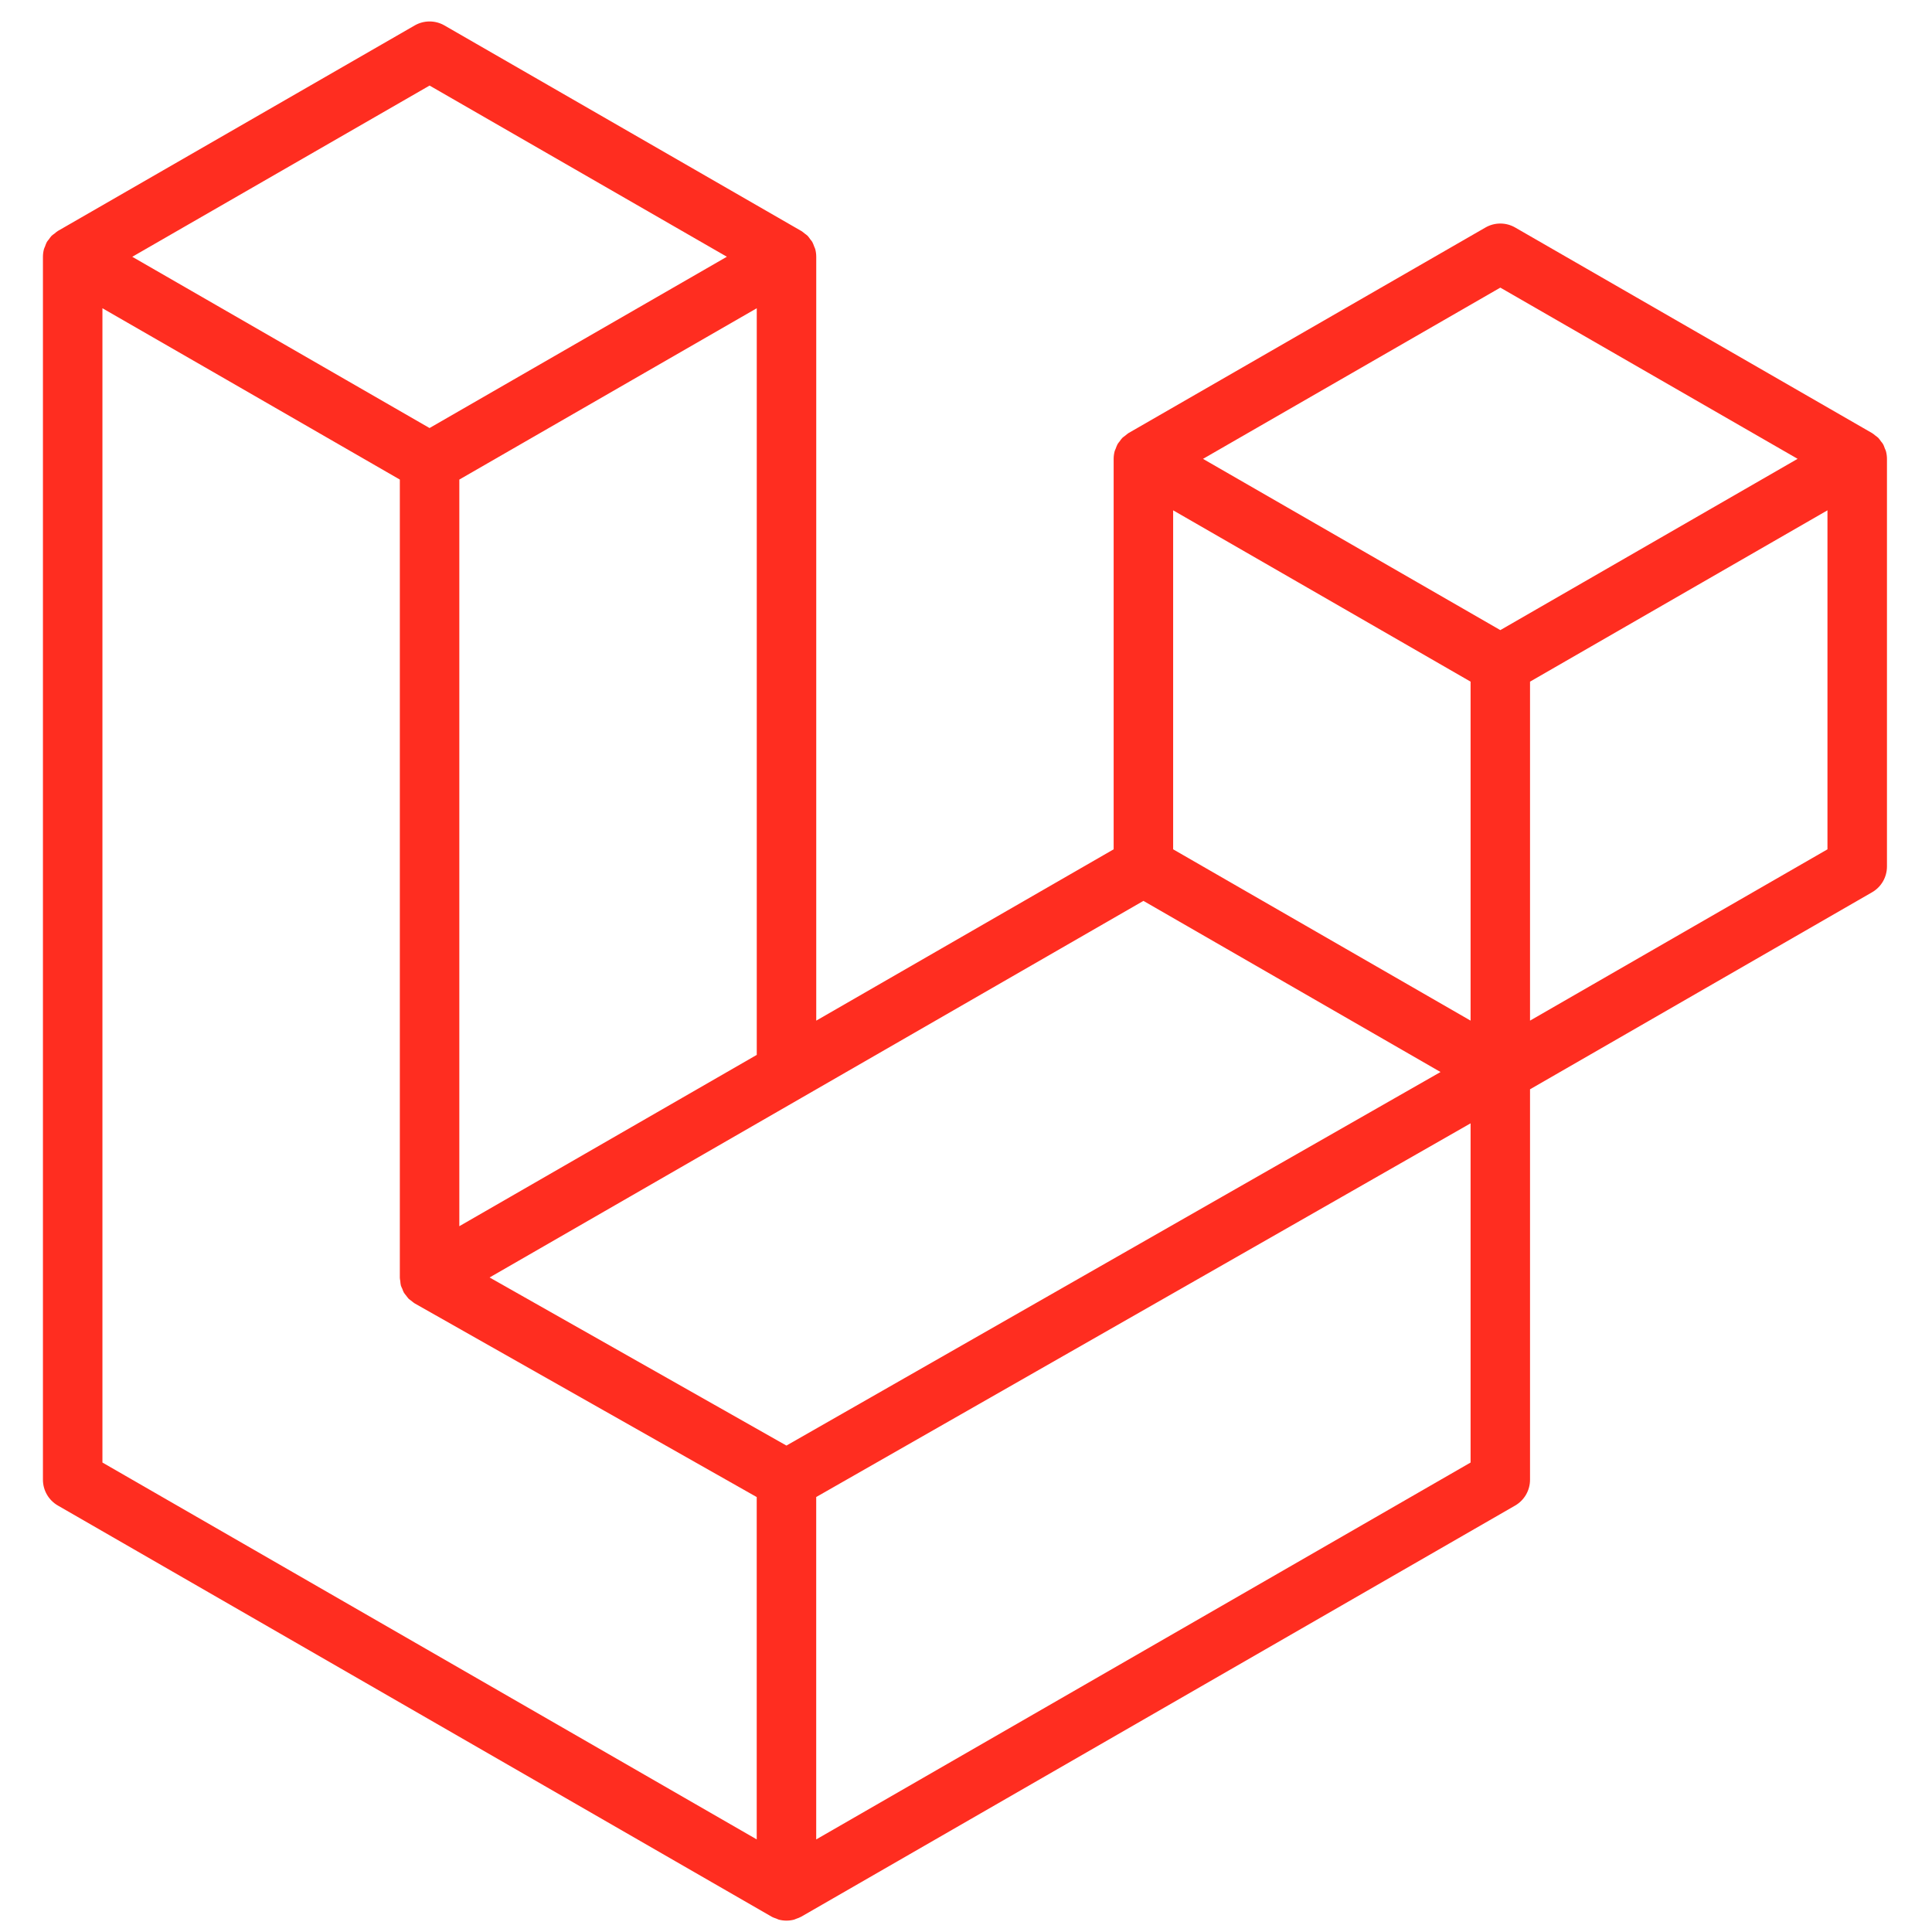
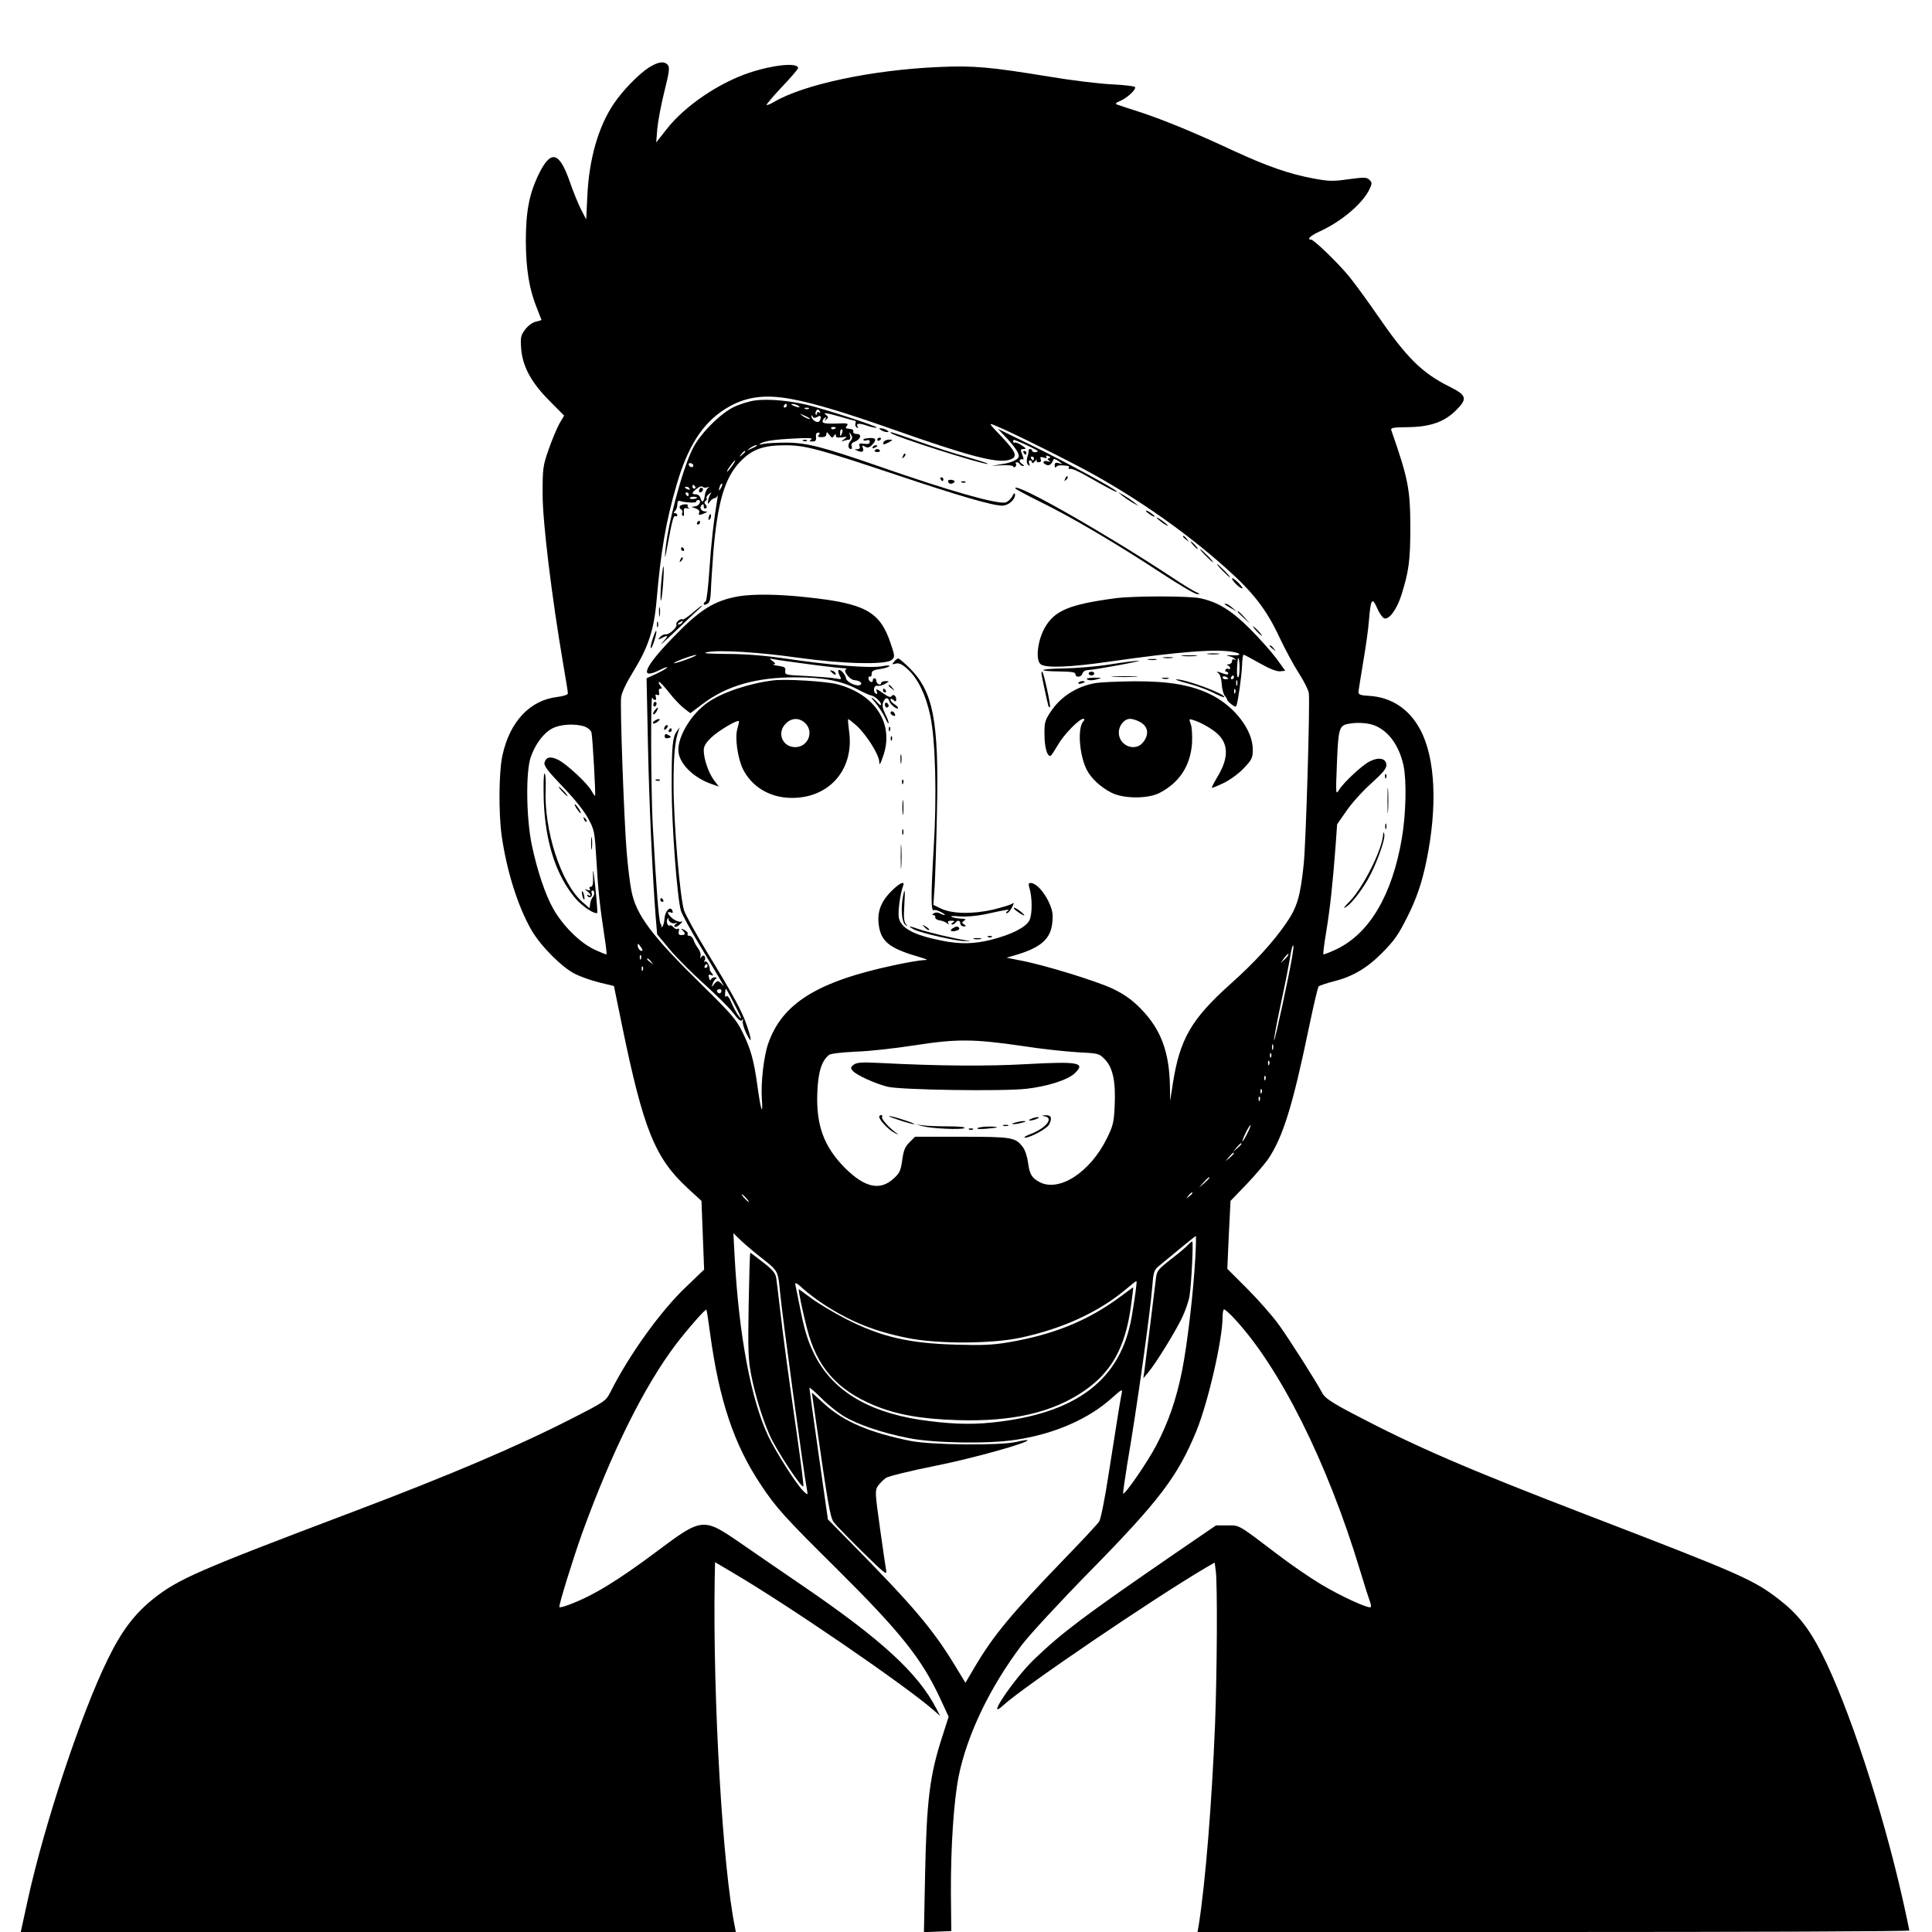
- <svg xmlns="http://www.w3.org/2000/svg" width="166" height="166" viewBox="0 0 166 166" fill="none">
-   <path fill-rule="evenodd" clip-rule="evenodd" d="M162.041 38.759C162.099 38.977 162.129 39.201 162.13 39.426V74.452C162.13 74.902 162.011 75.344 161.786 75.733C161.561 76.122 161.237 76.444 160.847 76.668L131.462 93.594V127.141C131.462 128.054 130.977 128.897 130.186 129.357L68.847 164.683C68.707 164.763 68.554 164.814 68.401 164.868C68.343 164.887 68.289 164.922 68.228 164.938C67.8 165.051 67.349 165.051 66.92 164.938C66.85 164.919 66.786 164.881 66.719 164.855C66.579 164.804 66.432 164.76 66.298 164.683L4.972 129.357C4.583 129.133 4.259 128.81 4.034 128.421C3.808 128.032 3.69 127.591 3.689 127.141L3.689 22.063C3.689 21.834 3.721 21.61 3.779 21.393C3.798 21.32 3.843 21.253 3.868 21.179C3.916 21.045 3.961 20.908 4.031 20.783C4.079 20.7 4.149 20.633 4.206 20.557C4.28 20.454 4.347 20.349 4.433 20.26C4.506 20.186 4.602 20.132 4.685 20.068C4.778 19.992 4.861 19.909 4.966 19.848L35.633 2.185C36.022 1.961 36.462 1.844 36.91 1.844C37.358 1.844 37.798 1.961 38.186 2.185L68.851 19.848H68.857C68.959 19.912 69.045 19.992 69.138 20.065C69.221 20.129 69.313 20.186 69.387 20.257C69.476 20.349 69.54 20.454 69.616 20.557C69.671 20.633 69.744 20.7 69.789 20.783C69.862 20.911 69.904 21.045 69.955 21.179C69.98 21.253 70.025 21.32 70.044 21.396C70.103 21.614 70.133 21.838 70.133 22.063V87.694L95.686 72.974V39.423C95.686 39.2 95.718 38.973 95.775 38.759C95.798 38.683 95.839 38.615 95.865 38.542C95.916 38.408 95.96 38.271 96.031 38.146C96.079 38.063 96.149 37.996 96.203 37.92C96.279 37.818 96.343 37.712 96.433 37.623C96.506 37.549 96.599 37.495 96.681 37.431C96.777 37.355 96.86 37.272 96.962 37.211L127.633 19.548C128.021 19.324 128.461 19.206 128.91 19.206C129.358 19.206 129.798 19.324 130.186 19.548L160.85 37.211C160.959 37.275 161.042 37.355 161.137 37.428C161.217 37.492 161.31 37.549 161.383 37.62C161.473 37.712 161.536 37.818 161.613 37.92C161.67 37.996 161.741 38.063 161.785 38.146C161.859 38.271 161.9 38.408 161.951 38.542C161.98 38.615 162.021 38.683 162.041 38.759ZM157.018 72.974V43.848L146.287 50.028L131.462 58.568V87.694L157.021 72.974H157.018ZM126.354 125.663V96.518L111.771 104.85L70.13 128.626V158.046L126.354 125.663ZM8.801 26.485V125.663L65.018 158.043V128.629L35.649 112L35.64 111.994L35.627 111.988C35.528 111.93 35.445 111.847 35.353 111.777C35.273 111.713 35.18 111.662 35.11 111.592L35.104 111.582C35.021 111.502 34.963 111.403 34.893 111.314C34.829 111.228 34.753 111.154 34.702 111.065L34.699 111.055C34.641 110.96 34.606 110.845 34.565 110.736C34.523 110.64 34.469 110.551 34.443 110.449C34.411 110.328 34.405 110.197 34.392 110.072C34.379 109.976 34.354 109.881 34.354 109.785V109.778V41.205L19.532 32.662L8.801 26.485ZM36.913 7.35L11.364 22.063L36.907 36.777L62.453 22.06L36.907 7.35H36.913ZM50.2 99.174L65.022 90.637V26.485L54.291 32.665L39.466 41.205V105.357L50.2 99.174ZM128.91 24.713L103.363 39.426L128.91 54.14L154.453 39.423L128.91 24.713ZM126.354 58.568L111.529 50.028L100.798 43.848V72.974L115.619 81.511L126.354 87.694V58.568ZM67.571 124.205L105.042 102.803L123.772 92.109L98.245 77.405L68.854 94.334L42.066 109.762L67.571 124.205Z" fill="#FF2D20" />
+ <svg xmlns="http://www.w3.org/2000/svg" version="1.0" width="1024pt" height="1024pt" viewBox="0 0 1024 1024" preserveAspectRatio="xMidYMid meet">
+   <g transform="translate(0,1024) scale(0.1,-0.1)" fill="#000000" stroke="none">
+     <path d="M3439 9882 c-54 -35 -139 -122 -186 -192 -82 -122 -131 -293 -140 -489 l-6 -124 -28 54 c-15 30 -42 96 -59 146 -56 160 -100 171 -164 41 -51 -105 -69 -197 -69 -358 1 -148 18 -254 59 -354 13 -33 24 -61 24 -62 0 -1 -14 -5 -30 -9 -18 -4 -41 -21 -56 -41 -23 -30 -26 -41 -22 -97 6 -96 52 -183 150 -281 l78 -79 -25 -42 c-13 -24 -39 -85 -57 -137 -31 -89 -32 -100 -32 -238 0 -148 48 -541 109 -899 14 -79 25 -150 25 -156 0 -7 -23 -15 -56 -19 -145 -17 -252 -130 -291 -310 -19 -86 -21 -303 -4 -426 27 -188 86 -375 158 -500 50 -86 163 -199 233 -233 30 -15 88 -35 129 -45 l75 -18 43 -210 c113 -549 174 -701 347 -861 l74 -68 7 -182 7 -182 -96 -92 c-134 -127 -300 -358 -399 -554 -25 -50 -27 -52 -203 -142 -293 -150 -648 -301 -1169 -498 -814 -308 -918 -353 -1051 -458 -101 -81 -169 -170 -243 -322 -141 -287 -336 -873 -425 -1280 -14 -66 -28 -130 -31 -142 l-5 -23 1895 0 1895 0 -4 22 c-66 316 -118 1213 -108 1845 l2 93 88 -52 c299 -175 919 -600 1071 -733 l34 -30 -18 35 c-98 192 -293 371 -728 667 -103 70 -245 168 -316 217 -193 133 -201 132 -436 -44 -211 -158 -342 -238 -468 -285 -26 -10 -50 -16 -52 -13 -6 5 72 256 121 393 157 432 327 775 496 999 66 86 158 191 162 184 2 -2 11 -59 20 -128 48 -353 127 -588 269 -800 80 -121 125 -171 402 -445 339 -337 450 -476 549 -689 l44 -95 -33 -103 c-68 -208 -84 -343 -92 -741 l-6 -298 72 3 73 3 -2 202 c-1 246 15 485 41 618 45 222 167 475 336 698 43 56 205 231 363 392 366 373 462 500 561 740 63 155 139 486 139 606 0 22 4 39 8 39 4 0 26 -19 48 -42 244 -258 499 -766 673 -1343 23 -77 47 -151 52 -164 5 -13 7 -26 4 -29 -10 -10 -155 56 -262 120 -57 34 -161 105 -230 158 -216 164 -201 155 -268 155 l-60 0 -225 -154 c-471 -324 -589 -412 -739 -556 -108 -104 -264 -336 -163 -243 106 97 787 560 1073 729 l47 27 6 -45 c9 -69 7 -526 -4 -813 -17 -418 -51 -837 -86 -1061 l-7 -39 1887 0 c1037 0 1886 3 1886 8 0 4 -16 76 -34 159 -109 484 -290 1035 -432 1313 -66 130 -128 208 -224 282 -137 106 -201 134 -1028 452 -634 244 -900 359 -1231 533 -109 57 -147 83 -160 105 -38 71 -172 281 -231 364 -35 49 -112 136 -170 194 l-105 105 8 180 9 180 82 85 c45 47 96 107 115 133 80 117 132 282 221 712 23 110 45 203 49 207 4 4 42 17 85 28 95 24 173 70 249 147 69 70 86 94 136 193 48 95 77 179 101 295 60 290 48 547 -32 697 -59 111 -155 174 -275 180 -39 2 -53 7 -53 18 0 8 12 80 25 160 14 80 28 181 31 225 9 110 17 122 43 62 11 -26 28 -50 37 -54 26 -10 67 46 92 124 39 124 47 184 47 353 0 206 -11 263 -101 520 -4 13 10 15 88 16 118 1 194 28 256 90 61 61 56 79 -34 124 -147 73 -228 153 -384 380 -51 74 -118 166 -148 203 -57 70 -188 197 -203 197 -26 0 -2 22 47 44 114 52 226 147 262 222 15 32 15 36 0 51 -15 14 -26 14 -111 3 -82 -12 -105 -11 -185 4 -126 23 -244 64 -422 146 -210 98 -366 162 -495 205 -60 19 -117 38 -125 41 -10 4 -5 10 17 19 38 16 86 61 79 74 -3 4 -58 11 -123 14 -65 3 -215 21 -333 41 -311 51 -402 59 -580 51 -356 -15 -720 -92 -879 -186 -18 -11 -36 -18 -38 -15 -2 2 34 45 81 95 47 49 86 95 86 100 0 31 -131 18 -260 -25 -163 -55 -342 -177 -437 -299 l-55 -70 6 75 c4 41 21 130 38 198 25 99 28 125 18 137 -19 23 -51 18 -101 -13z m761 -1758 c117 -22 283 -72 530 -159 402 -142 551 -181 617 -163 50 14 42 38 -38 123 -71 74 -71 75 -33 59 86 -35 407 -195 526 -262 250 -140 490 -310 690 -488 148 -131 219 -222 288 -369 31 -66 78 -153 104 -193 26 -40 50 -87 53 -105 7 -45 -15 -790 -27 -907 -18 -173 -35 -229 -93 -313 -70 -102 -169 -210 -296 -323 -207 -186 -268 -291 -305 -529 l-14 -90 -1 75 c-3 185 -48 305 -155 414 -47 48 -86 75 -147 105 -86 41 -368 128 -494 151 l-70 14 55 16 c131 40 181 86 188 176 4 44 -1 64 -22 109 -28 55 -66 95 -94 95 -10 0 -12 -6 -7 -22 17 -53 17 -145 1 -176 -19 -37 -93 -75 -203 -103 -91 -23 -167 -24 -265 -4 -148 30 -213 66 -224 121 -6 31 8 131 23 170 11 29 -23 12 -68 -35 -56 -58 -74 -117 -58 -193 16 -74 64 -108 214 -151 45 -14 47 -15 18 -16 -18 -1 -86 -12 -150 -26 -411 -87 -598 -203 -672 -418 -23 -67 -39 -208 -33 -292 7 -96 -6 -59 -23 66 -19 141 -37 203 -82 293 -30 61 -59 95 -208 241 -272 266 -355 377 -379 507 -8 40 -19 134 -25 208 -14 180 -35 761 -29 814 4 27 26 74 67 141 77 125 108 219 121 373 23 264 49 416 106 612 59 203 136 324 254 400 105 67 209 83 360 54z m3088 -1730 c74 -31 128 -107 151 -212 17 -82 13 -257 -9 -386 -51 -299 -171 -503 -346 -587 -36 -17 -67 -29 -70 -27 -2 3 5 58 16 124 20 122 34 254 49 452 l8 113 48 69 c26 39 85 105 132 147 69 63 83 81 81 102 -4 33 -43 39 -89 15 -41 -21 -135 -109 -161 -149 -18 -30 -19 -29 -12 140 7 180 12 199 58 208 48 10 109 6 144 -9z m-4189 -5 c18 -7 33 -20 36 -32 6 -25 23 -330 19 -335 -1 -2 -9 9 -18 25 -20 39 -134 145 -178 166 -41 20 -64 15 -72 -15 -4 -17 17 -44 97 -128 63 -65 115 -131 135 -169 32 -59 34 -68 43 -219 9 -159 18 -244 43 -407 8 -49 12 -92 11 -93 -2 -2 -32 10 -68 27 -75 36 -165 126 -215 215 -41 72 -85 202 -113 336 -30 142 -33 389 -6 467 24 69 68 128 114 152 43 23 122 27 172 10z m306 -1187 c-8 -8 -25 10 -25 26 0 13 2 13 14 -4 8 -10 13 -21 11 -22z m3444 -32 c-19 -111 -93 -453 -96 -444 -2 6 14 93 36 195 22 101 42 204 46 229 8 52 15 83 20 78 2 -2 -1 -28 -6 -58z m-38 -13 l-24 -22 19 27 c10 14 21 24 23 22 3 -3 -6 -15 -18 -27z m-3414 1 c-3 -8 -6 -5 -6 6 -1 11 2 17 5 13 3 -3 4 -12 1 -19z m54 -15 c13 -16 12 -17 -3 -4 -10 7 -18 15 -18 17 0 8 8 3 21 -13z m-44 -45 c-3 -8 -6 -5 -6 6 -1 11 2 17 5 13 3 -3 4 -12 1 -19z m2012 -402 c95 -15 225 -29 290 -33 115 -6 116 -6 148 -39 42 -44 57 -118 51 -246 -4 -88 -9 -106 -42 -173 -88 -178 -251 -284 -355 -231 -42 22 -54 42 -62 103 -4 31 -16 68 -27 82 -39 53 -57 56 -324 56 l-248 0 -30 -30 c-24 -24 -31 -43 -38 -94 -8 -56 -14 -69 -45 -97 -72 -67 -153 -49 -258 55 -112 113 -154 226 -147 400 4 107 22 167 61 199 9 8 65 14 143 18 71 2 212 18 314 34 220 34 309 34 569 -4z m1328 -18 c-3 -7 -5 -2 -5 12 0 14 2 19 5 13 2 -7 2 -19 0 -25z m-10 -40 c-3 -8 -6 -5 -6 6 -1 11 2 17 5 13 3 -3 4 -12 1 -19z m-10 -40 c-3 -8 -6 -5 -6 6 -1 11 2 17 5 13 3 -3 4 -12 1 -19z m-20 -80 c-3 -8 -6 -5 -6 6 -1 11 2 17 5 13 3 -3 4 -12 1 -19z m-20 -70 c-3 -8 -6 -5 -6 6 -1 11 2 17 5 13 3 -3 4 -12 1 -19z m-10 -40 c-3 -8 -6 -5 -6 6 -1 11 2 17 5 13 3 -3 4 -12 1 -19z m-67 -177 c-28 -56 -35 -52 -8 4 12 24 23 43 26 41 2 -2 -6 -22 -18 -45z m-30 -54 c0 -2 -10 -12 -22 -23 l-23 -19 19 23 c18 21 26 27 26 19z m-40 -50 c0 -2 -10 -12 -22 -23 l-23 -19 19 23 c18 21 26 27 26 19z m-130 -130 c0 -2 -12 -14 -27 -28 l-28 -24 24 28 c23 25 31 32 31 24z m-90 -81 c0 -2 -8 -10 -17 -17 -16 -13 -17 -12 -4 4 13 16 21 21 21 13z m-2365 -26 c10 -11 16 -20 13 -20 -3 0 -13 9 -23 20 -10 11 -16 20 -13 20 3 0 13 -9 23 -20z m87 -322 c83 -65 82 -64 93 -183 10 -109 126 -963 142 -1040 5 -30 5 -30 -16 -11 -36 32 -148 208 -190 296 -91 194 -155 536 -177 945 l-7 129 39 -38 c21 -20 74 -65 116 -98z m2293 0 c-10 -179 -42 -455 -70 -594 -30 -150 -72 -271 -136 -394 -46 -88 -168 -265 -176 -256 -2 2 8 70 21 152 53 309 122 803 133 942 6 77 9 89 32 109 71 59 196 162 199 162 2 1 1 -54 -3 -121z m-1968 -242 c144 -93 270 -143 445 -178 160 -32 444 -31 598 2 223 48 412 135 557 256 28 24 53 44 56 44 4 0 -4 -67 -24 -185 -57 -339 -294 -519 -744 -565 -116 -12 -233 -7 -380 15 -284 44 -470 161 -563 355 -30 62 -48 121 -67 215 -14 72 -28 138 -30 148 -2 12 11 5 41 -23 24 -22 74 -60 111 -84z m103 -591 c75 -45 203 -89 345 -117 133 -27 423 -32 570 -9 205 31 387 111 510 223 48 43 55 47 51 27 -6 -27 -21 -117 -71 -438 -19 -124 -41 -234 -49 -245 -7 -12 -91 -102 -187 -201 -278 -288 -372 -401 -470 -566 l-52 -88 -59 97 c-115 188 -218 310 -546 643 l-124 126 -49 344 c-27 189 -49 348 -49 353 0 5 27 -19 61 -52 33 -34 87 -77 119 -97z" />
+     <path d="M4005 8118 c-33 -4 -84 -20 -115 -35 -73 -35 -179 -142 -218 -220 -55 -108 -135 -407 -146 -548 -4 -44 0 -34 13 40 24 129 31 156 42 149 5 -3 9 0 9 5 0 6 -5 11 -12 11 -9 0 -9 3 0 12 7 7 12 22 12 35 0 14 5 21 13 18 26 -9 87 -12 87 -4 0 5 5 9 10 9 20 0 9 -29 -12 -33 l-23 -4 23 -8 c14 -5 21 -13 18 -21 -6 -16 0 -16 29 -4 16 7 17 9 3 9 -22 1 -33 20 -19 34 8 8 11 6 11 -7 0 -9 5 -14 10 -11 8 5 8 11 0 20 -8 9 -8 15 0 20 6 3 8 10 5 15 -3 4 3 14 12 21 15 12 16 12 8 -1 -5 -8 -11 -24 -12 -35 -3 -19 -2 -19 11 -2 7 9 18 17 24 17 6 0 12 6 15 13 2 6 2 2 0 -11 -20 -120 -34 -243 -43 -382 -6 -91 -15 -166 -20 -168 -6 -2 -10 -8 -10 -13 0 -6 7 -6 18 0 14 7 18 24 20 73 1 35 7 120 12 191 22 274 61 406 145 492 62 64 121 85 238 85 104 0 175 -19 582 -155 343 -115 516 -165 567 -165 32 0 68 31 68 58 -1 12 -5 10 -15 -9 -8 -15 -24 -29 -35 -32 -44 -11 -299 61 -682 195 -289 100 -375 122 -483 122 -49 0 -103 -3 -120 -7 -20 -5 -25 -4 -15 2 24 14 77 22 185 27 71 4 96 2 85 -5 -12 -9 -11 -11 6 -11 16 0 21 5 19 23 -2 15 2 24 11 24 10 0 11 -4 4 -12 -8 -9 -4 -12 15 -12 16 0 25 5 25 16 1 13 3 13 16 -4 13 -17 16 -18 24 -5 8 12 10 12 10 1 0 -9 9 -12 32 -9 29 5 30 4 12 -10 -18 -14 -18 -14 -1 -8 10 3 23 6 28 6 6 0 8 10 4 23 -5 20 -5 20 5 4 9 -14 9 -22 -3 -35 -15 -17 -13 -42 4 -42 4 0 6 7 3 15 -4 9 1 18 12 22 36 13 45 43 14 43 -11 0 -19 5 -18 12 3 11 -1 13 -33 17 -8 1 -8 5 0 15 10 12 1 14 -59 11 -52 -1 -70 1 -70 11 0 7 5 16 12 20 7 5 8 2 3 -7 -6 -11 -5 -12 5 -2 12 11 11 15 -6 27 -13 10 9 7 66 -9 47 -14 88 -25 92 -25 4 0 5 -6 2 -14 -3 -8 0 -17 7 -22 7 -4 10 -3 5 4 -11 19 7 21 52 5 24 -8 46 -12 49 -9 6 6 -288 102 -376 122 -100 22 -198 30 -266 22z m165 -28 c0 -5 -5 -10 -11 -10 -5 0 -7 5 -4 10 3 6 8 10 11 10 2 0 4 -4 4 -10z m60 0 c18 -12 2 -12 -25 0 -13 6 -15 9 -5 9 8 0 22 -4 30 -9z m57 -16 c-3 -3 -12 -4 -19 -1 -8 3 -5 6 6 6 11 1 17 -2 13 -5z m59 -16 c4 -7 3 -8 -4 -4 -7 4 -12 2 -12 -5 0 -7 -3 -10 -6 -6 -6 5 3 27 11 27 2 0 7 -5 11 -12z m-57 -34 c14 -12 -19 -1 -35 12 -18 14 -18 14 6 3 14 -6 27 -13 29 -15z m42 6 c15 8 19 7 19 -4 0 -8 -5 -18 -10 -21 -13 -8 -40 13 -39 29 0 7 2 6 6 -1 3 -9 10 -10 24 -3z m99 -56 c0 -8 -19 -13 -24 -6 -3 5 1 9 9 9 8 0 15 -2 15 -3z m33 -29 c-7 -21 -12 -19 -10 4 0 11 5 18 9 15 4 -3 5 -11 1 -19z m-454 -69 c-2 -2 -15 -9 -29 -15 -24 -11 -24 -11 -6 3 16 13 49 24 35 12z m-59 -30 c0 -2 -8 -10 -17 -17 -16 -13 -17 -12 -4 4 13 16 21 21 21 13z m-70 -76 c-12 -16 -24 -30 -26 -30 -3 0 4 14 16 30 12 17 24 30 26 30 3 0 -4 -13 -16 -30z m-206 -1 c-6 -11 -24 -2 -24 11 0 5 7 7 15 4 8 -4 12 -10 9 -15z m147 -116 c-12 -20 -14 -14 -5 12 4 9 9 14 11 11 3 -2 0 -13 -6 -23z m-136 7 c3 -5 1 -10 -4 -10 -6 0 -11 5 -11 10 0 6 2 10 4 10 3 0 8 -4 11 -10z m64 -3 c12 4 13 3 3 -4 -7 -6 -14 -22 -16 -36 -4 -36 -15 -46 -23 -19 -3 13 -13 22 -24 22 -25 0 -24 8 4 30 12 10 26 15 31 10 5 -5 16 -6 25 -3z m-94 -7 c3 -6 -1 -7 -9 -4 -18 7 -21 14 -7 14 6 0 13 -4 16 -10z m-5 -30 c0 -5 -2 -10 -4 -10 -3 0 -8 5 -11 10 -3 6 -1 10 4 10 6 0 11 -4 11 -10z m44 -19 c-8 -8 -43 -8 -38 0 2 4 13 7 24 6 10 -1 17 -3 14 -6z" />
+     <path d="M3706 7645 c-3 -8 -1 -15 4 -15 13 0 22 18 11 24 -5 3 -11 -1 -15 -9z" />
+     <path d="M4670 7960 c8 -5 22 -10 30 -10 13 0 13 1 0 10 -8 5 -22 10 -30 10 -13 0 -13 -1 0 -10z" />
+     <path d="M5328 7926 c46 -48 72 -85 72 -103 0 -18 -38 -36 -95 -44 l-50 -8 58 3 c31 1 57 -1 57 -6 0 -5 5 -6 10 -3 6 4 8 11 5 16 -4 5 -2 9 4 9 5 0 13 -4 16 -10 3 -5 12 -10 18 -10 7 0 4 5 -6 11 -9 6 -15 15 -12 20 4 5 11 7 16 4 5 -4 5 5 -1 20 -13 34 -13 35 8 35 12 0 9 6 -12 19 -17 11 -33 18 -38 15 -4 -3 -8 0 -8 6 0 7 4 10 8 8 56 -22 122 -54 122 -59 0 -3 -7 -6 -15 -6 -8 0 -15 4 -15 9 0 4 -4 8 -10 8 -5 0 -9 -3 -8 -7 1 -5 -2 -21 -7 -36 -5 -19 -3 -33 4 -40 9 -9 11 -8 6 6 -4 10 -2 17 4 17 6 0 11 -5 11 -12 0 -6 7 -3 16 8 8 10 13 13 9 7 -4 -8 0 -13 10 -13 11 0 15 5 11 16 -5 12 -1 14 15 9 14 -5 19 -3 15 4 -5 7 -1 8 10 4 13 -5 14 -8 5 -11 -11 -4 -11 -6 0 -14 10 -6 7 -7 -8 -3 -26 7 -31 -10 -6 -19 15 -6 27 4 36 28 2 6 14 2 28 -8 23 -17 23 -18 2 -11 -18 5 -23 2 -23 -12 0 -10 4 -14 8 -8 6 9 22 11 60 6 7 0 10 -5 7 -11 -3 -5 0 -8 7 -5 7 3 49 -15 93 -41 103 -59 155 -86 155 -80 0 10 -265 154 -443 241 l-188 92 39 -41z m152 -116 c0 -5 -2 -10 -4 -10 -3 0 -8 5 -11 10 -3 6 -1 10 4 10 6 0 11 -4 11 -10z" />
+     <path d="M4722 7945 c18 -19 477 -165 513 -164 11 0 -34 15 -100 34 -66 18 -185 56 -263 84 -142 50 -160 56 -150 46z" />
+     <path d="M4576 7908 c3 -4 11 -5 19 -1 9 3 15 -1 15 -9 0 -10 -9 -13 -30 -10 -25 3 -29 1 -24 -12 4 -11 0 -16 -12 -17 -17 0 -17 -1 1 -8 25 -11 36 -5 28 16 -5 13 -3 14 12 6 13 -8 22 -6 36 8 28 28 23 40 -15 37 -19 -1 -33 -5 -30 -10z" />
+     <path d="M4650 7909 c0 -5 5 -7 10 -4 6 3 10 8 10 11 0 2 -4 4 -10 4 -5 0 -10 -5 -10 -11z" />
+     <path d="M4258 7903 c7 -3 16 -2 19 1 4 3 -2 6 -13 5 -11 0 -14 -3 -6 -6z" />
+     <path d="M4685 7899 c-11 -17 -2 -18 25 -4 24 14 24 14 3 15 -12 0 -25 -5 -28 -11z" />
+     <path d="M4625 7870 c-3 -6 1 -7 9 -4 18 7 21 14 7 14 -6 0 -13 -4 -16 -10z" />
+     <path d="M4636 7852 c-2 -4 4 -8 14 -8 10 0 16 4 14 8 -3 4 -9 8 -14 8 -5 0 -11 -4 -14 -8z" />
+     <path d="M5425 7840 c3 -5 8 -10 11 -10 2 0 4 5 4 10 0 6 -5 10 -11 10 -5 0 -7 -4 -4 -10z" />
+     <path d="M4786 7823 c-6 -14 -5 -15 5 -6 7 7 10 15 7 18 -3 3 -9 -2 -12 -12z" />
+     <path d="M5646 7703 c-6 -14 -5 -15 5 -6 7 7 10 15 7 18 -3 3 -9 -2 -12 -12z" />
+     <path d="M4985 7700 c3 -5 8 -10 11 -10 2 0 4 5 4 10 0 6 -5 10 -11 10 -5 0 -7 -4 -4 -10z" />
+     <path d="M5026 7685 c3 -8 12 -11 20 -8 20 7 17 18 -5 20 -13 1 -18 -3 -15 -12z" />
+     <path d="M5098 7683 c7 -3 16 -2 19 1 4 3 -2 6 -13 5 -11 0 -14 -3 -6 -6z" />
+     <path d="M5381 7652 c0 -4 62 -37 137 -74 159 -78 396 -217 638 -376 94 -62 179 -112 190 -111 16 0 15 2 -5 10 -13 5 -74 42 -135 83 -359 236 -829 503 -825 468z" />
+     <path d="M5949 7612 c14 -11 38 -27 55 -37 l31 -17 -24 20 c-14 11 -38 27 -55 37 l-31 17 24 -20z" />
+     <path d="M3603 7557 c-3 -5 0 -13 7 -17 7 -4 10 -12 6 -18 -3 -6 -2 -13 3 -16 5 -4 8 5 6 19 -2 21 1 25 19 20 11 -2 15 -2 8 1 -6 3 -10 10 -7 14 3 5 -4 8 -16 7 -11 -1 -23 -5 -26 -10z" />
+     <path d="M6074 7531 c7 -11 46 -35 46 -28 0 3 -12 12 -26 22 -15 9 -23 12 -20 6z" />
+     <path d="M3757 7501 c-4 -17 -3 -21 5 -13 5 5 8 16 6 23 -3 8 -7 3 -11 -10z" />
+     <path d="M6130 7496 c0 -2 14 -14 30 -26 17 -12 30 -19 30 -16 0 2 -13 14 -30 26 -16 12 -30 19 -30 16z" />
+     <path d="M3695 7470 c-3 -5 -1 -10 4 -10 6 0 11 5 11 10 0 6 -2 10 -4 10 -3 0 -8 -4 -11 -10z" />
+     <path d="M6270 7396 c0 -2 8 -10 18 -17 15 -13 16 -12 3 4 -13 16 -21 21 -21 13z" />
+     <path d="M6325 7350 c10 -11 20 -20 23 -20 3 0 -3 9 -13 20 -10 11 -20 20 -23 20 -3 0 3 -9 13 -20z" />
+     <path d="M3610 7330 c0 -5 5 -10 11 -10 5 0 7 5 4 10 -3 6 -8 10 -11 10 -2 0 -4 -4 -4 -10z" />
+     <path d="M6390 7295 c19 -19 36 -35 39 -35 3 0 -10 16 -29 35 -19 19 -36 35 -39 35 -3 0 10 -16 29 -35z" />
+     <path d="M3606 7273 c-6 -14 -5 -15 5 -6 7 7 10 15 7 18 -3 3 -9 -2 -12 -12z" />
+     <path d="M6480 7215 c19 -19 36 -35 39 -35 3 0 -10 16 -29 35 -19 19 -36 35 -39 35 -3 0 10 -16 29 -35z" />
+     <path d="M3505 7157 c-4 -47 -5 -91 -3 -99 3 -7 8 29 12 80 4 52 5 96 3 99 -3 2 -8 -34 -12 -80z" />
+     <path d="M6530 7174 c0 -13 48 -59 55 -52 3 2 -9 17 -25 33 -17 16 -30 24 -30 19z" />
+     <path d="M3918 7080 c-133 -23 -208 -70 -355 -223 -153 -158 -177 -225 -62 -166 23 11 39 16 35 11 -3 -5 -29 -20 -57 -33 l-52 -24 7 -340 c6 -306 24 -707 42 -934 l7 -83 68 -82 c37 -44 120 -127 184 -184 63 -57 132 -125 152 -152 27 -36 40 -46 46 -37 6 8 7 7 4 -4 -3 -9 5 -38 18 -65 30 -61 32 -43 4 39 -25 75 -69 157 -210 388 -59 97 -114 197 -123 223 -22 66 -56 467 -56 667 0 152 7 231 26 284 l6 20 -14 -20 c-24 -32 -28 -80 -28 -296 0 -202 29 -589 49 -656 5 -18 53 -106 107 -195 127 -212 130 -218 111 -195 -8 9 -18 17 -22 17 -4 0 -14 -8 -21 -17 -13 -17 -14 -17 -7 2 3 11 11 23 17 27 7 5 5 8 -6 8 -9 0 -18 -6 -20 -12 -3 -7 -7 -3 -10 9 -5 17 -2 20 11 15 13 -5 14 -3 4 9 -6 8 -11 16 -11 19 2 18 -15 49 -24 44 -7 -4 -8 -2 -4 4 11 18 -4 37 -16 21 -8 -11 -9 -10 -5 3 3 9 -2 27 -12 40 -10 13 -21 33 -25 46 -4 12 -14 22 -22 22 -8 0 -13 4 -9 9 3 6 -5 15 -17 22 -19 9 -21 9 -10 -2 17 -18 15 -25 -7 -25 -13 0 -17 6 -13 20 3 12 1 17 -5 13 -6 -4 -16 0 -23 8 -7 8 -16 13 -20 10 -12 -8 -22 27 -10 37 5 4 8 5 5 2 -9 -13 16 -33 33 -27 13 4 14 3 3 -5 -7 -5 -9 -12 -5 -14 5 -3 18 3 29 14 14 13 15 17 4 13 -8 -3 -27 4 -42 15 -29 23 -36 43 -12 34 11 -5 13 -2 9 9 -10 28 -39 -1 -42 -41 -1 -20 -7 -40 -12 -44 -5 -5 -8 -5 -5 -2 3 4 1 12 -4 18 -9 11 -23 194 -41 516 -10 179 -12 705 -3 683 2 -7 9 -13 15 -13 6 0 7 7 4 16 -4 11 -2 15 8 11 10 -4 12 0 9 14 -3 11 0 19 7 19 10 0 10 3 0 15 -7 9 -10 18 -8 21 3 3 27 -22 53 -55 26 -34 63 -72 81 -86 l33 -25 64 48 c127 97 284 142 492 142 148 0 244 -18 329 -63 32 -17 65 -32 73 -33 19 -3 53 -34 53 -48 0 -6 -6 -4 -13 4 -7 8 -21 22 -32 30 -11 8 -5 -3 14 -24 18 -22 42 -58 52 -80 10 -23 19 -35 19 -28 0 7 -8 29 -19 50 -13 26 -16 44 -10 60 10 26 26 29 33 4 6 -18 46 -48 46 -34 0 4 -9 13 -20 20 -11 7 -20 17 -20 23 0 8 5 7 15 -1 12 -10 15 -10 15 3 0 20 -16 31 -25 17 -4 -7 -16 -4 -33 8 -47 33 -52 34 -45 16 4 -11 3 -15 -5 -10 -17 10 -10 47 8 41 8 -2 26 2 40 10 25 14 25 14 3 15 -13 0 -23 -5 -23 -11 0 -6 -6 -9 -12 -6 -7 2 -13 10 -13 18 0 8 -5 14 -10 14 -6 0 -9 -5 -9 -12 1 -6 -4 -9 -11 -7 -6 3 -12 11 -12 19 0 8 4 12 9 9 4 -3 8 4 8 14 0 16 9 21 45 26 24 4 47 11 49 15 3 5 -14 5 -37 0 -65 -12 -268 4 -532 43 -96 14 -202 22 -293 22 -101 1 -132 3 -105 9 59 14 280 0 483 -29 236 -33 469 -39 497 -11 17 16 16 20 -7 89 -57 168 -135 210 -449 243 -146 16 -277 17 -353 5z m-278 -335 c-35 -13 -66 -22 -68 -20 -5 5 100 44 118 44 8 0 -14 -11 -50 -24z m650 -26 c91 -12 174 -21 185 -21 12 1 15 -2 8 -6 -15 -9 21 -55 45 -57 29 -2 46 -16 32 -25 -18 -11 -73 14 -76 35 -3 21 -31 51 -40 43 -3 -4 0 -16 6 -28 12 -22 11 -22 -21 -16 -19 4 -87 9 -152 13 -113 5 -118 6 -115 27 3 18 -3 22 -37 27 -22 3 -33 7 -25 8 12 1 11 5 -5 17 -19 15 -19 15 5 10 14 -3 99 -15 190 -27z m-540 -1599 c0 -5 -5 -10 -11 -10 -5 0 -7 5 -4 10 3 6 8 10 11 10 2 0 4 -4 4 -10z m73 -137 c-3 -7 -9 -10 -14 -7 -14 8 -11 21 5 21 8 0 12 -6 9 -14z m64 -55 c45 -86 50 -100 28 -73 -9 11 -26 42 -37 68 -13 31 -24 44 -29 36 -4 -7 -6 -1 -6 14 1 15 3 27 4 27 2 0 20 -33 40 -72z" />
+     <path d="M4400 6686 c0 -2 7 -9 15 -16 9 -7 15 -8 15 -2 0 5 -7 12 -15 16 -8 3 -15 4 -15 2z" />
+     <path d="M5910 7069 c-244 -33 -321 -65 -373 -157 -38 -68 -49 -169 -22 -192 26 -22 157 -17 370 14 364 52 564 68 654 50 45 -9 38 -20 -11 -17 -24 1 -32 -1 -18 -4 14 -2 30 -9 35 -15 7 -8 6 -9 -2 -4 -8 4 -13 1 -13 -8 0 -9 -8 -16 -17 -17 -11 0 -13 -3 -5 -6 6 -2 12 -9 12 -14 0 -6 -4 -8 -9 -4 -5 3 -12 1 -16 -5 -3 -5 -1 -10 4 -10 6 0 11 -4 11 -10 0 -6 -9 -6 -26 0 -31 12 -44 13 -25 1 7 -5 15 -29 16 -55 2 -26 9 -54 16 -63 8 -9 14 -19 13 -22 0 -3 10 -14 23 -24 18 -14 24 -15 27 -5 9 27 27 155 29 210 1 32 5 58 8 58 4 0 43 -21 87 -46 53 -30 90 -44 108 -42 l26 3 -47 65 c-27 36 -89 106 -139 156 -98 98 -170 143 -264 163 -61 13 -355 13 -452 0z m660 -369 c0 -27 -3 -50 -8 -50 -6 0 -8 28 -3 83 3 38 11 14 11 -33z m-60 -56 c0 -2 -7 -4 -15 -4 -8 0 -15 4 -15 10 0 5 7 7 15 4 8 -4 15 -8 15 -10z m30 6 c0 -5 -5 -10 -11 -10 -5 0 -7 5 -4 10 3 6 8 10 11 10 2 0 4 -4 4 -10z m17 -42 c-3 -7 -5 -2 -5 12 0 14 2 19 5 13 2 -7 2 -19 0 -25z m-10 -40 c-3 -8 -6 -5 -6 6 -1 11 2 17 5 13 3 -3 4 -12 1 -19z" />
+     <path d="M6491 7037 c2 -2 18 -11 34 -21 l30 -17 -24 20 c-13 12 -28 21 -34 21 -6 0 -8 -1 -6 -3z" />
+     <path d="M3493 6995 c0 -22 2 -30 4 -17 2 12 2 30 0 40 -3 9 -5 -1 -4 -23z" />
+     <path d="M3669 6990 c-26 -21 -49 -37 -52 -33 -9 8 -38 -17 -32 -27 8 -12 -39 -56 -56 -52 -9 1 -22 -5 -30 -14 -13 -16 -12 -16 8 -6 37 20 38 13 2 -25 -18 -21 18 11 81 71 63 61 119 113 125 118 5 4 7 8 5 8 -3 0 -26 -18 -51 -40z m-54 -50 c-3 -5 -12 -10 -18 -10 -7 0 -6 4 3 10 19 12 23 12 15 0z" />
+     <path d="M6560 6997 c0 -2 15 -16 33 -33 l32 -29 -29 33 c-28 30 -36 37 -36 29z" />
+     <path d="M3482 6930 c0 -14 2 -19 5 -12 2 6 2 18 0 25 -3 6 -5 1 -5 -13z" />
+     <path d="M6660 6895 c13 -14 26 -25 28 -25 3 0 -5 11 -18 25 -13 14 -26 25 -28 25 -3 0 5 -11 18 -25z" />
+     <path d="M3458 6850 c-9 -28 -12 -48 -7 -45 9 6 33 85 27 91 -3 2 -11 -19 -20 -46z" />
+     <path d="M6730 6816 c0 -2 8 -10 18 -17 15 -13 16 -12 3 4 -13 16 -21 21 -21 13z" />
+     <path d="M6403 6773 c15 -2 39 -2 55 0 15 2 2 4 -28 4 -30 0 -43 -2 -27 -4z" />
+     <path d="M6267 6763 c18 -2 50 -2 70 0 21 2 7 4 -32 4 -38 0 -55 -2 -38 -4z" />
+     <path d="M6168 6753 c12 -2 32 -2 45 0 12 2 2 4 -23 4 -25 0 -35 -2 -22 -4z" />
+     <path d="M4739 6733 c-13 -15 -12 -16 9 -10 18 4 33 -3 64 -31 53 -48 96 -137 119 -247 27 -127 35 -425 18 -695 -16 -271 -15 -345 2 -334 5 3 21 -2 36 -10 16 -8 24 -15 20 -16 -5 0 -16 4 -26 9 -10 6 -23 6 -32 0 -10 -6 -10 -9 -2 -9 7 0 12 -6 10 -12 -1 -7 9 -14 23 -16 14 -2 31 -9 39 -15 12 -9 13 -9 7 1 -5 8 0 12 16 12 18 0 20 -2 8 -10 -9 -6 -10 -10 -3 -10 6 0 15 5 18 10 9 15 25 12 25 -5 0 -8 8 -15 18 -15 14 0 15 2 2 10 -13 9 -13 11 0 20 12 8 8 10 -15 11 -16 0 -39 4 -50 9 -12 5 4 6 40 3 36 -3 90 2 135 11 123 27 137 29 120 17 -9 -6 -10 -11 -3 -11 6 0 18 14 27 31 11 21 11 28 2 20 -7 -6 -53 -20 -102 -32 -108 -25 -219 -23 -278 6 l-39 19 7 100 c3 56 9 232 12 391 11 482 -19 637 -143 762 -29 29 -57 53 -62 53 -5 0 -15 -8 -22 -17z" />
+     <path d="M6088 6743 c12 -2 30 -2 40 0 9 3 -1 5 -23 4 -22 0 -30 -2 -17 -4z" />
+     <path d="M5880 6718 c-69 -11 -180 -20 -247 -21 -131 -2 -139 -15 -10 -16 57 -1 77 -4 77 -14 0 -20 32 -17 37 3 3 10 14 18 26 18 41 2 302 50 272 50 -16 0 -86 -9 -155 -20z" />
+     <path d="M5520 6671 c0 -10 30 -149 36 -170 2 -8 7 -12 9 -9 6 5 -34 188 -41 188 -2 0 -4 -4 -4 -9z" />
+     <path d="M5770 6670 c0 -5 7 -10 15 -10 8 0 15 5 15 10 0 6 -7 10 -15 10 -8 0 -15 -4 -15 -10z" />
+     <path d="M5903 6653 c31 -2 83 -2 115 0 31 2 5 3 -58 3 -63 0 -89 -1 -57 -3z" />
+     <path d="M5764 6638 c9 -5 29 -5 48 1 32 9 31 9 -15 9 -33 -1 -44 -4 -33 -10z" />
+     <path d="M6163 6643 c9 -2 23 -2 30 0 6 3 -1 5 -18 5 -16 0 -22 -2 -12 -5z" />
+     <path d="M4100 6634 c-130 -16 -270 -63 -347 -116 -94 -64 -170 -197 -156 -271 12 -63 84 -131 173 -162 l40 -14 -26 34 c-28 38 -54 112 -54 158 0 22 11 40 41 69 37 35 136 94 145 86 2 -2 -2 -21 -8 -42 -14 -46 2 -157 31 -215 45 -87 130 -141 232 -149 211 -15 357 139 330 348 -5 36 -7 66 -6 68 2 2 21 -13 44 -33 52 -47 121 -156 121 -192 1 -22 5 -16 20 27 62 172 -40 331 -245 384 -61 15 -270 28 -335 20z m167 -226 c49 -46 16 -128 -52 -128 -69 0 -99 77 -50 125 30 31 71 32 102 3z" />
+     <path d="M6290 6619 c41 -10 102 -32 135 -48 33 -17 61 -28 63 -26 14 14 -205 96 -253 94 -11 0 14 -9 55 -20z" />
+     <path d="M5716 6621 c-4 -5 3 -7 14 -4 23 6 26 13 6 13 -8 0 -17 -4 -20 -9z" />
+     <path d="M5809 6620 c-102 -17 -189 -73 -242 -155 -29 -44 -32 -57 -31 -120 0 -68 16 -121 34 -110 4 3 21 29 38 58 29 52 112 137 133 137 8 0 9 -4 0 -14 -31 -37 -20 -179 19 -256 23 -45 73 -92 130 -121 63 -33 195 -34 257 -1 105 55 162 143 171 262 2 38 0 82 -6 100 -11 30 -10 31 11 24 38 -11 93 -42 124 -68 65 -55 67 -132 7 -231 -19 -32 -33 -59 -31 -61 1 -1 30 10 63 26 36 18 80 50 107 79 43 45 47 55 47 99 0 103 -97 229 -223 291 -104 51 -223 71 -407 70 -85 -1 -176 -5 -201 -9z m230 -205 c46 -23 54 -66 20 -109 -42 -53 -129 -19 -129 51 0 38 29 73 60 73 12 0 34 -7 49 -15z" />
+     <path d="M4710 6606 c0 -2 8 -10 18 -17 15 -13 16 -12 3 4 -13 16 -21 21 -21 13z" />
+     <path d="M4680 6580 c0 -5 5 -10 11 -10 5 0 7 5 4 10 -3 6 -8 10 -11 10 -2 0 -4 -4 -4 -10z" />
+     <path d="M3463 6505 c0 -8 4 -12 9 -9 4 3 8 9 8 15 0 5 -4 9 -8 9 -5 0 -9 -7 -9 -15z" />
+     <path d="M4690 6506 c0 -9 5 -16 10 -16 6 0 10 4 10 9 0 6 -4 13 -10 16 -5 3 -10 -1 -10 -9z" />
+     <path d="M3470 6475 c-7 -9 -10 -18 -7 -21 3 -3 10 4 17 15 13 25 8 27 -10 6z" />
+     <path d="M4720 6461 c0 -5 7 -11 14 -14 10 -4 13 -1 9 9 -6 15 -23 19 -23 5z" />
+     <path d="M3470 6420 c-8 -5 -12 -11 -9 -14 3 -3 14 1 25 9 21 16 8 20 -16 5z" />
+     <path d="M3527 6393 c-4 -3 -7 -11 -7 -17 0 -6 5 -5 12 2 6 6 9 14 7 17 -3 3 -9 2 -12 -2z" />
+     <path d="M4711 6374 c0 -11 3 -14 6 -6 3 7 2 16 -1 19 -3 4 -6 -2 -5 -13z" />
+     <path d="M3545 6370 c-3 -5 -1 -10 4 -10 6 0 11 5 11 10 0 6 -2 10 -4 10 -3 0 -8 -4 -11 -10z" />
+     <path d="M3523 6336 c0 -8 8 -11 20 -8 14 4 16 7 5 13 -19 12 -25 11 -25 -5z" />
+     <path d="M4721 6324 c0 -11 3 -14 6 -6 3 7 2 16 -1 19 -3 4 -6 -2 -5 -13z" />
+     <path d="M4773 6215 c0 -22 2 -30 4 -17 2 12 2 30 0 40 -3 9 -5 -1 -4 -23z" />
+     <path d="M3478 6103 c7 -3 16 -2 19 1 4 3 -2 6 -13 5 -11 0 -14 -3 -6 -6z" />
+     <path d="M4781 6094 c0 -11 3 -14 6 -6 3 7 2 16 -1 19 -3 4 -6 -2 -5 -13z" />
+     <path d="M4783 5960 c0 -36 2 -50 4 -32 2 17 2 47 0 65 -2 17 -4 3 -4 -33z" />
+     <path d="M4782 5830 c0 -14 2 -19 5 -12 2 6 2 18 0 25 -3 6 -5 1 -5 -13z" />
+     <path d="M4774 5700 c0 -58 1 -81 3 -52 2 28 2 76 0 105 -2 28 -3 5 -3 -53z" />
+     <path d="M4786 5489 c-12 -63 -7 -136 12 -150 15 -13 16 -12 3 4 -10 13 -12 38 -8 97 5 85 3 100 -7 49z" />
+     <path d="M3500 5470 c0 -5 5 -10 11 -10 5 0 7 5 4 10 -3 6 -8 10 -11 10 -2 0 -4 -4 -4 -10z" />
+     <path d="M5385 5414 c36 -28 61 -36 30 -10 -16 14 -34 25 -40 25 -5 0 -1 -7 10 -15z" />
+     <path d="M4902 5324 c10 -10 20 -16 22 -13 3 3 -5 11 -17 18 -21 13 -21 12 -5 -5z" />
+     <path d="M4843 5314 c36 -19 232 -64 272 -62 l30 1 -30 4 c-56 8 -200 42 -244 58 -55 19 -64 19 -28 -1z" />
+     <path d="M5050 5320 c-20 -12 -9 -21 18 -13 12 3 19 9 16 14 -7 11 -15 11 -34 -1z" />
+     <path d="M5238 5273 c7 -3 16 -2 19 1 4 3 -2 6 -13 5 -11 0 -14 -3 -6 -6z" />
+     <path d="M5163 5263 c9 -2 25 -2 35 0 9 3 1 5 -18 5 -19 0 -27 -2 -17 -5z" />
+     <path d="M7341 6124 c0 -11 3 -14 6 -6 3 7 2 16 -1 19 -3 4 -6 -2 -5 -13z" />
+     <path d="M7354 5995 c0 -60 1 -84 3 -52 2 32 2 81 0 110 -2 29 -3 3 -3 -58z" />
+     <path d="M7342 5860 c0 -14 2 -19 5 -12 2 6 2 18 0 25 -3 6 -5 1 -5 -13z" />
+     <path d="M7331 5817 c-5 -81 -107 -283 -178 -355 -24 -24 -35 -38 -25 -33 30 16 77 74 121 148 43 74 95 215 88 241 -4 15 -5 14 -6 -1z" />
+     <path d="M2882 5998 c8 -222 66 -401 170 -522 36 -41 102 -85 114 -74 1 2 -3 64 -11 138 -8 76 -13 106 -12 67 2 -49 -1 -67 -11 -67 -8 0 -10 -5 -6 -12 5 -8 1 -9 -12 -5 -18 7 -18 6 -1 -7 19 -15 24 -31 5 -20 -7 4 -8 3 -4 -5 10 -15 29 -3 22 15 -3 8 -1 14 4 14 13 0 13 -23 1 -36 -5 -5 -11 -20 -13 -33 l-3 -25 -38 33 c-114 101 -204 377 -195 600 2 45 -1 81 -6 81 -5 0 -6 -64 -4 -142z" />
+     <path d="M2980 6045 c13 -14 26 -25 28 -25 3 0 -5 11 -18 25 -13 14 -26 25 -28 25 -3 0 5 -11 18 -25z" />
+     <path d="M3055 5956 c10 -14 19 -26 22 -26 7 0 -17 39 -28 46 -6 3 -3 -5 6 -20z" />
+     <path d="M3096 5897 c3 -10 9 -15 12 -12 3 3 0 11 -7 18 -10 9 -11 8 -5 -6z" />
+     <path d="M3133 5770 c0 -30 2 -43 4 -27 2 15 2 39 0 55 -2 15 -4 2 -4 -28z" />
+     <path d="M3085 5500 c6 -30 16 -40 12 -12 -2 12 -6 24 -10 28 -3 4 -4 -4 -2 -16z" />
+     <path d="M4525 4597 c-17 -13 -18 -17 -5 -33 19 -22 119 -68 185 -84 70 -17 604 -25 733 -11 111 12 221 47 258 82 60 57 22 64 -254 49 -204 -12 -470 -10 -777 6 -97 5 -124 3 -140 -9z" />
+     <path d="M4660 4321 c0 -18 52 -72 84 -87 17 -8 22 -9 11 -2 -38 25 -86 78 -80 88 3 5 1 10 -4 10 -6 0 -11 -4 -11 -9z" />
+     <path d="M4760 4305 c41 -14 80 -24 85 -24 16 1 -88 36 -126 43 -19 3 0 -5 41 -19z" />
+     <path d="M5538 4323 c48 -9 7 -61 -74 -93 -27 -10 -41 -19 -31 -20 27 0 115 47 127 69 18 35 12 51 -17 50 -24 -2 -25 -2 -5 -6z" />
+     <path d="M5465 4310 c-13 -5 -14 -9 -5 -9 8 0 24 4 35 9 13 5 14 9 5 9 -8 0 -24 -4 -35 -9z" />
+     <path d="M5380 4290 c-20 -6 -21 -8 -5 -8 11 0 31 4 45 8 20 6 21 8 5 8 -11 0 -31 -4 -45 -8z" />
+     <path d="M4890 4271 c51 -13 206 -20 222 -10 7 5 -26 9 -82 9 -52 0 -113 2 -135 5 l-40 5 35 -9z" />
+     <path d="M5318 4273 c6 -2 18 -2 25 0 6 3 1 5 -13 5 -14 0 -19 -2 -12 -5z" />
+     <path d="M5182 4261 c-8 -5 8 -6 40 -4 73 6 83 11 23 12 -27 0 -56 -3 -63 -8z" />
+     <path d="M5138 4253 c7 -3 16 -2 19 1 4 3 -2 6 -13 5 -11 0 -14 -3 -6 -6z" />
+     <path d="M3968 3323 c-4 -237 -2 -291 13 -368 21 -108 60 -236 100 -325 36 -80 173 -287 177 -267 2 8 -13 124 -32 258 -52 363 -73 519 -91 674 -9 77 -18 154 -21 172 -4 25 -19 43 -69 82 -36 28 -66 51 -68 51 -3 0 -6 -125 -9 -277z" />
+     <path d="M6296 3641 c-10 -11 -51 -46 -92 -77 -72 -57 -73 -59 -79 -114 -9 -75 -54 -437 -60 -480 l-5 -35 25 30 c42 49 151 227 184 299 16 36 33 85 36 109 10 66 21 287 14 287 -3 0 -14 -9 -23 -19z" />
+     <path d="M5943 3371 c-174 -130 -357 -205 -601 -246 -81 -14 -141 -16 -275 -12 -252 7 -400 42 -587 138 -63 33 -144 81 -180 108 -36 27 -66 48 -66 48 -4 -4 20 -118 43 -207 52 -205 158 -326 357 -409 119 -49 247 -72 441 -78 290 -9 504 40 671 155 145 99 218 230 248 447 8 55 13 101 12 102 0 0 -29 -20 -63 -46z" />
+     <path d="M4322 2727 c67 -465 78 -529 97 -555 11 -15 79 -85 152 -157 115 -113 131 -126 126 -100 -3 17 -18 118 -33 226 -26 187 -27 198 -11 223 10 14 29 33 43 43 14 9 132 38 262 64 201 40 500 124 488 136 -2 2 -27 -2 -57 -9 -87 -21 -453 -17 -564 5 -217 44 -353 102 -456 196 l-66 60 19 -132z" />
+   </g>
</svg>
